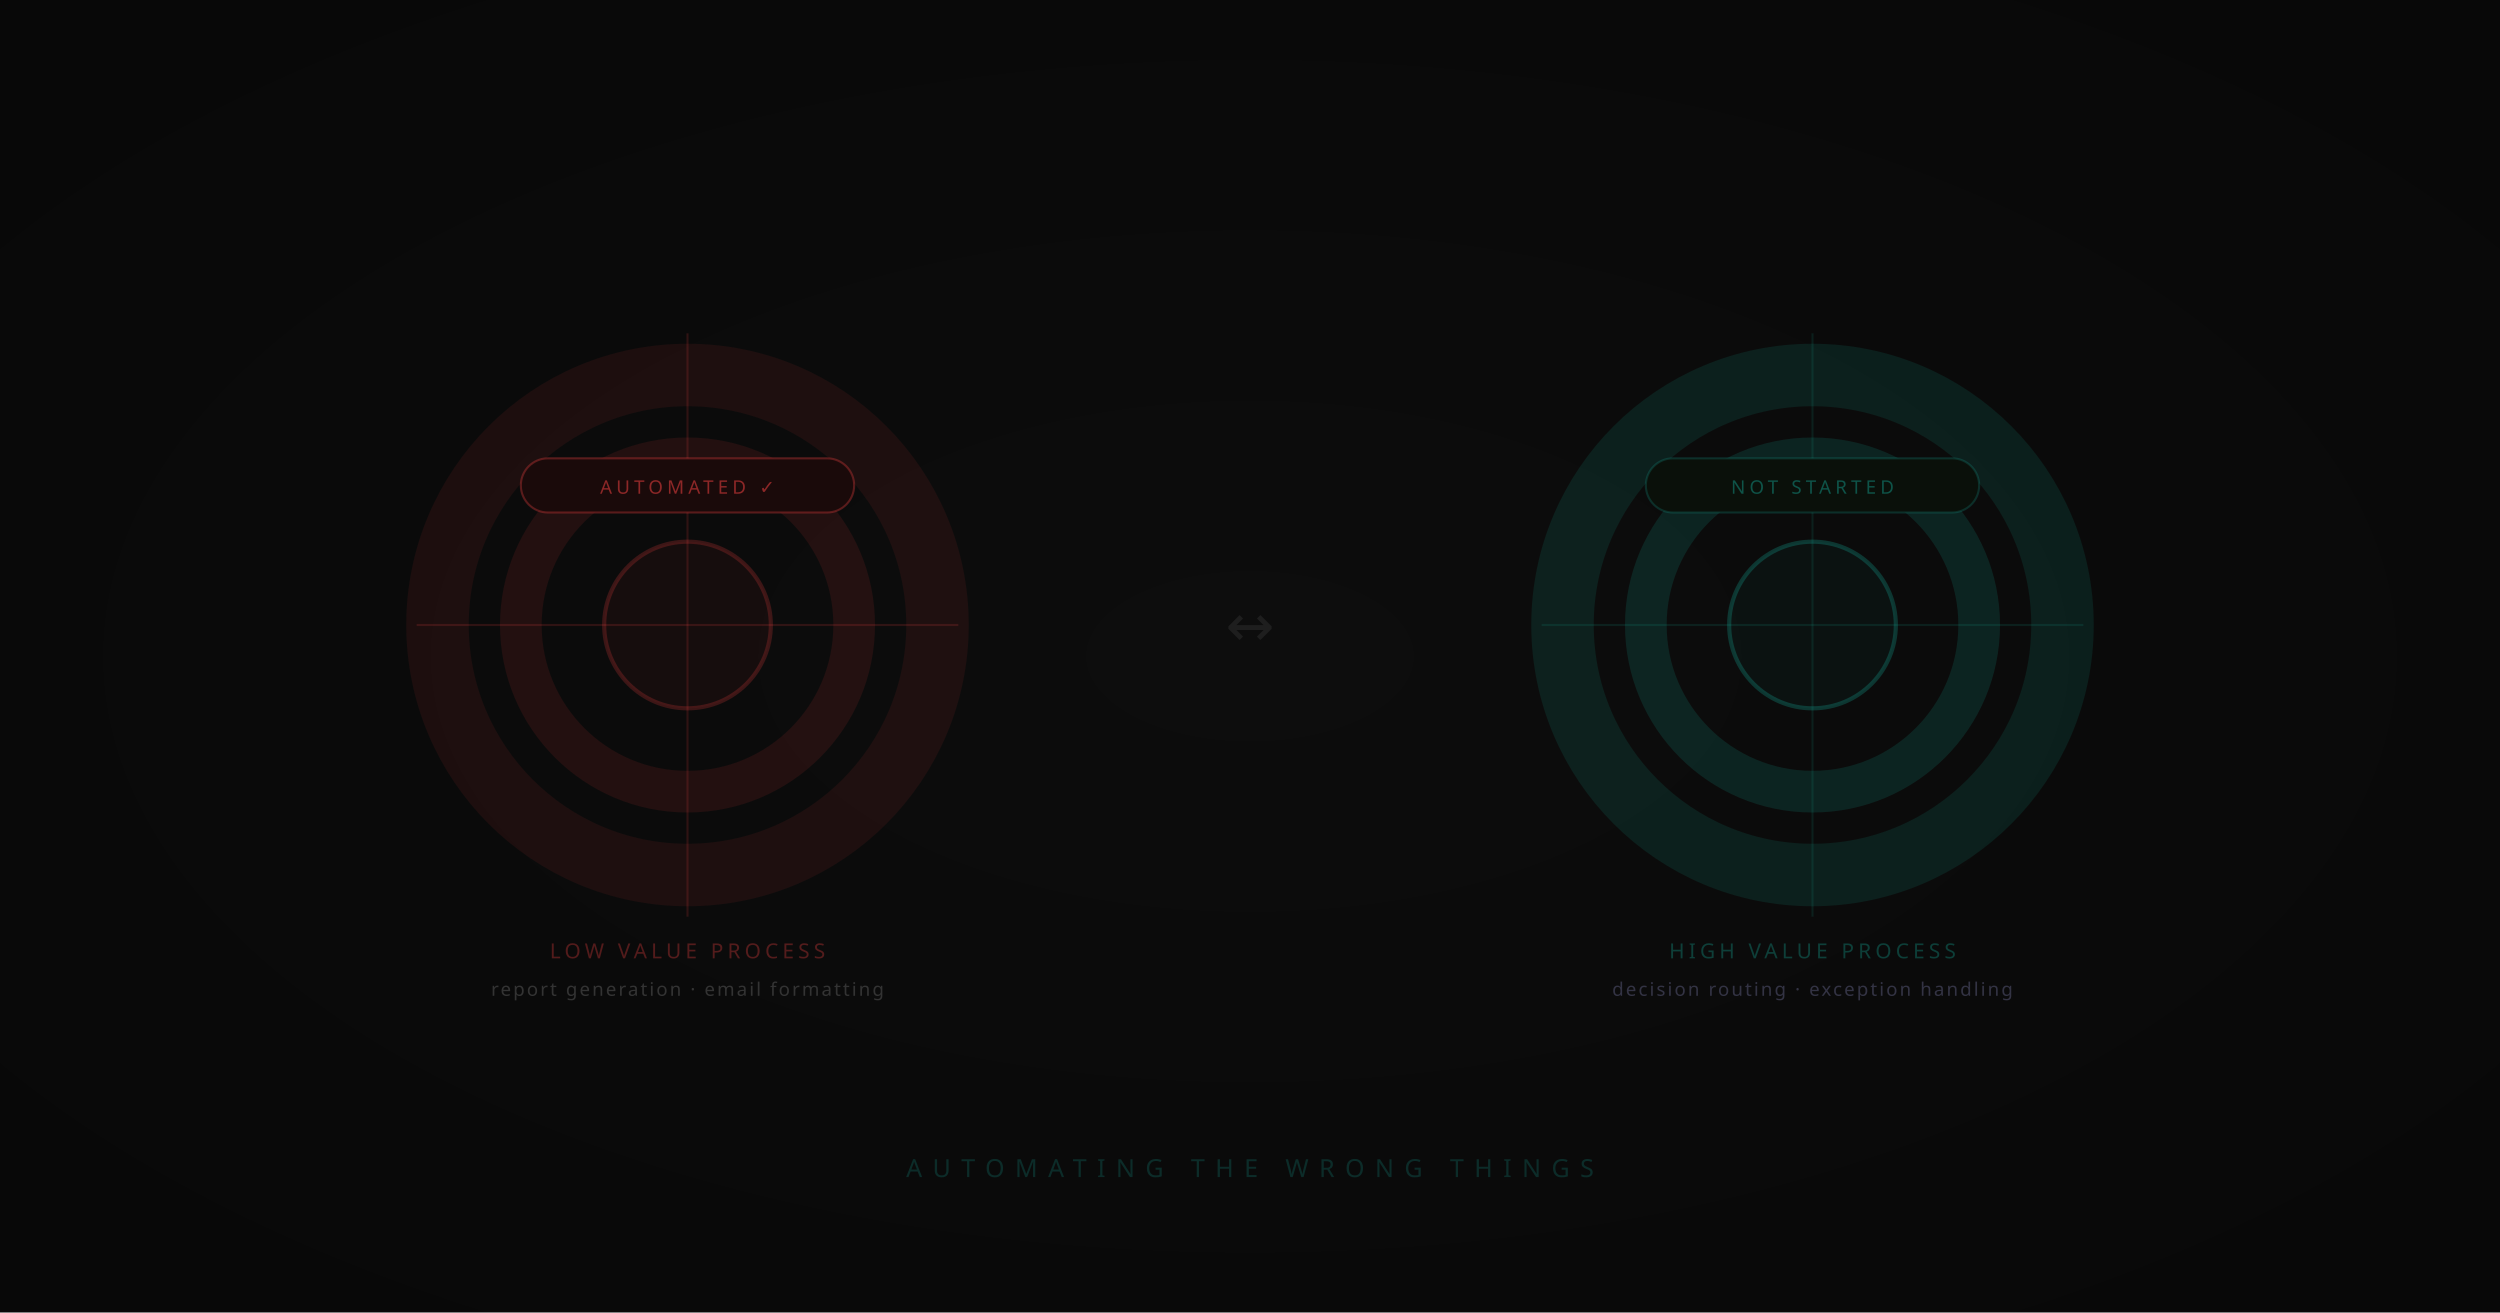
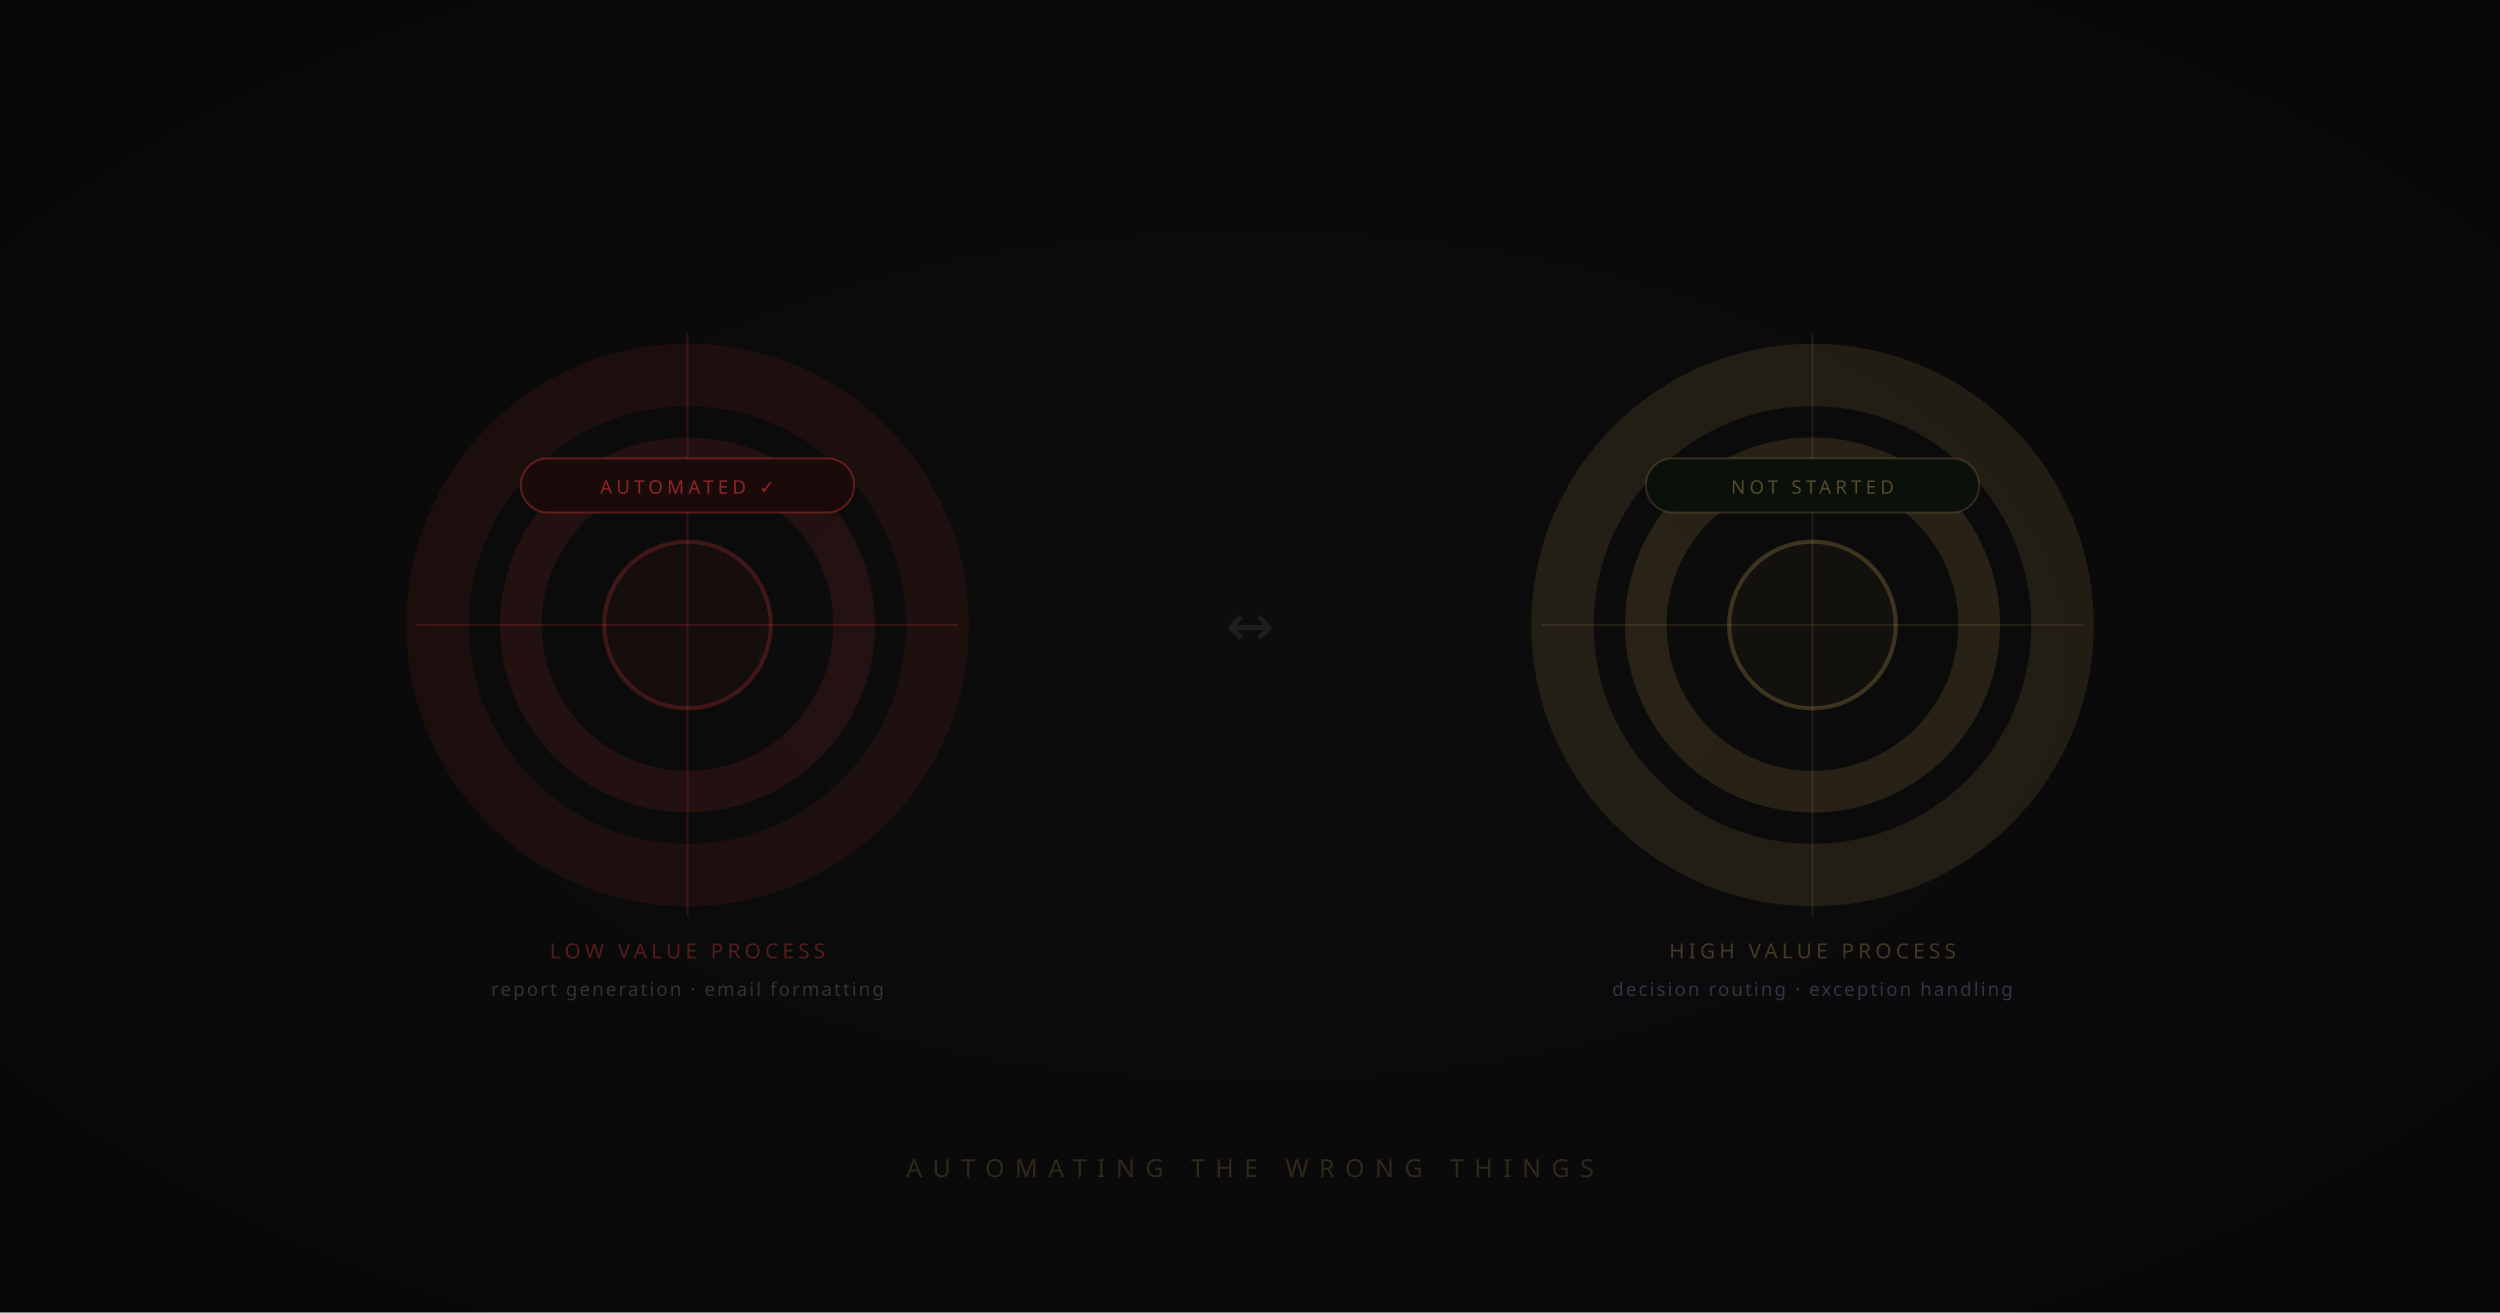
<svg xmlns="http://www.w3.org/2000/svg" viewBox="0 0 1200 630" width="1200" height="630">
  <defs>
    <radialGradient id="bgawt" cx="50%" cy="50%" r="65%">
      <stop offset="0%" stop-color="#0d0d0d" />
      <stop offset="100%" stop-color="#080808" />
    </radialGradient>
  </defs>
  <rect width="1200" height="630" fill="url(#bgawt)" />
  <circle cx="330" cy="300" r="120" fill="none" stroke="#ff4444" stroke-opacity="0.08" stroke-width="30" />
  <circle cx="330" cy="300" r="80" fill="none" stroke="#ff4444" stroke-opacity="0.1" stroke-width="20" />
  <circle cx="330" cy="300" r="40" fill="#ff4444" fill-opacity="0.05" stroke="#ff4444" stroke-opacity="0.2" stroke-width="2" />
  <line x1="200" y1="300" x2="460" y2="300" stroke="#ff4444" stroke-opacity="0.15" stroke-width="1" />
  <line x1="330" y1="160" x2="330" y2="440" stroke="#ff4444" stroke-opacity="0.15" stroke-width="1" />
  <rect x="250" y="220" width="160" height="26" rx="13" fill="#1a0a0a" stroke="#ff4444" stroke-opacity="0.3" stroke-width="1" />
  <text x="330" y="237" text-anchor="middle" font-family="sans-serif" font-size="9" fill="#ff4444" fill-opacity="0.5" letter-spacing="2">AUTOMATED ✓</text>
  <text x="330" y="460" text-anchor="middle" font-family="sans-serif" font-size="10" fill="#ff4444" fill-opacity="0.3" letter-spacing="2">LOW VALUE PROCESS</text>
  <text x="330" y="478" text-anchor="middle" font-family="sans-serif" font-size="9" fill="#333" letter-spacing="1">report generation · email formatting</text>
  <text x="600" y="310" text-anchor="middle" font-family="sans-serif" font-size="28" fill="#1e1e1e">↔</text>
-   <circle cx="870" cy="300" r="120" fill="none" stroke="#14B8A6" stroke-opacity="0.12" stroke-width="30" />
-   <circle cx="870" cy="300" r="80" fill="none" stroke="#14B8A6" stroke-opacity="0.15" stroke-width="20" />
-   <circle cx="870" cy="300" r="40" fill="#14B8A6" fill-opacity="0.04" stroke="#14B8A6" stroke-opacity="0.25" stroke-width="2" />
-   <line x1="740" y1="300" x2="1000" y2="300" stroke="#14B8A6" stroke-opacity="0.12" stroke-width="1" />
-   <line x1="870" y1="160" x2="870" y2="440" stroke="#14B8A6" stroke-opacity="0.12" stroke-width="1" />
-   <rect x="790" y="220" width="160" height="26" rx="13" fill="#0a100a" stroke="#14B8A6" stroke-opacity="0.2" stroke-width="1" />
-   <text x="870" y="237" text-anchor="middle" font-family="sans-serif" font-size="9" fill="#14B8A6" fill-opacity="0.4" letter-spacing="2">NOT STARTED</text>
-   <text x="870" y="460" text-anchor="middle" font-family="sans-serif" font-size="10" fill="#14B8A6" fill-opacity="0.3" letter-spacing="2">HIGH VALUE PROCESS</text>
+   <circle cx="870" cy="300" r="120" fill="none" stroke="#C8A45C" stroke-opacity="0.12" stroke-width="30" />
+   <circle cx="870" cy="300" r="80" fill="none" stroke="#C8A45C" stroke-opacity="0.15" stroke-width="20" />
+   <circle cx="870" cy="300" r="40" fill="#C8A45C" fill-opacity="0.04" stroke="#C8A45C" stroke-opacity="0.25" stroke-width="2" />
+   <line x1="740" y1="300" x2="1000" y2="300" stroke="#C8A45C" stroke-opacity="0.12" stroke-width="1" />
+   <line x1="870" y1="160" x2="870" y2="440" stroke="#C8A45C" stroke-opacity="0.12" stroke-width="1" />
+   <rect x="790" y="220" width="160" height="26" rx="13" fill="#0a100a" stroke="#C8A45C" stroke-opacity="0.2" stroke-width="1" />
+   <text x="870" y="237" text-anchor="middle" font-family="sans-serif" font-size="9" fill="#C8A45C" fill-opacity="0.4" letter-spacing="2">NOT STARTED</text>
+   <text x="870" y="460" text-anchor="middle" font-family="sans-serif" font-size="10" fill="#C8A45C" fill-opacity="0.3" letter-spacing="2">HIGH VALUE PROCESS</text>
  <text x="870" y="478" text-anchor="middle" font-family="sans-serif" font-size="9" fill="#334" letter-spacing="1">decision routing · exception handling</text>
-   <text x="600" y="565" text-anchor="middle" font-family="sans-serif" font-size="12" fill="#14B8A6" fill-opacity="0.2" letter-spacing="5">AUTOMATING THE WRONG THINGS</text>
+   <text x="600" y="565" text-anchor="middle" font-family="sans-serif" font-size="12" fill="#C8A45C" fill-opacity="0.2" letter-spacing="5">AUTOMATING THE WRONG THINGS</text>
</svg>
